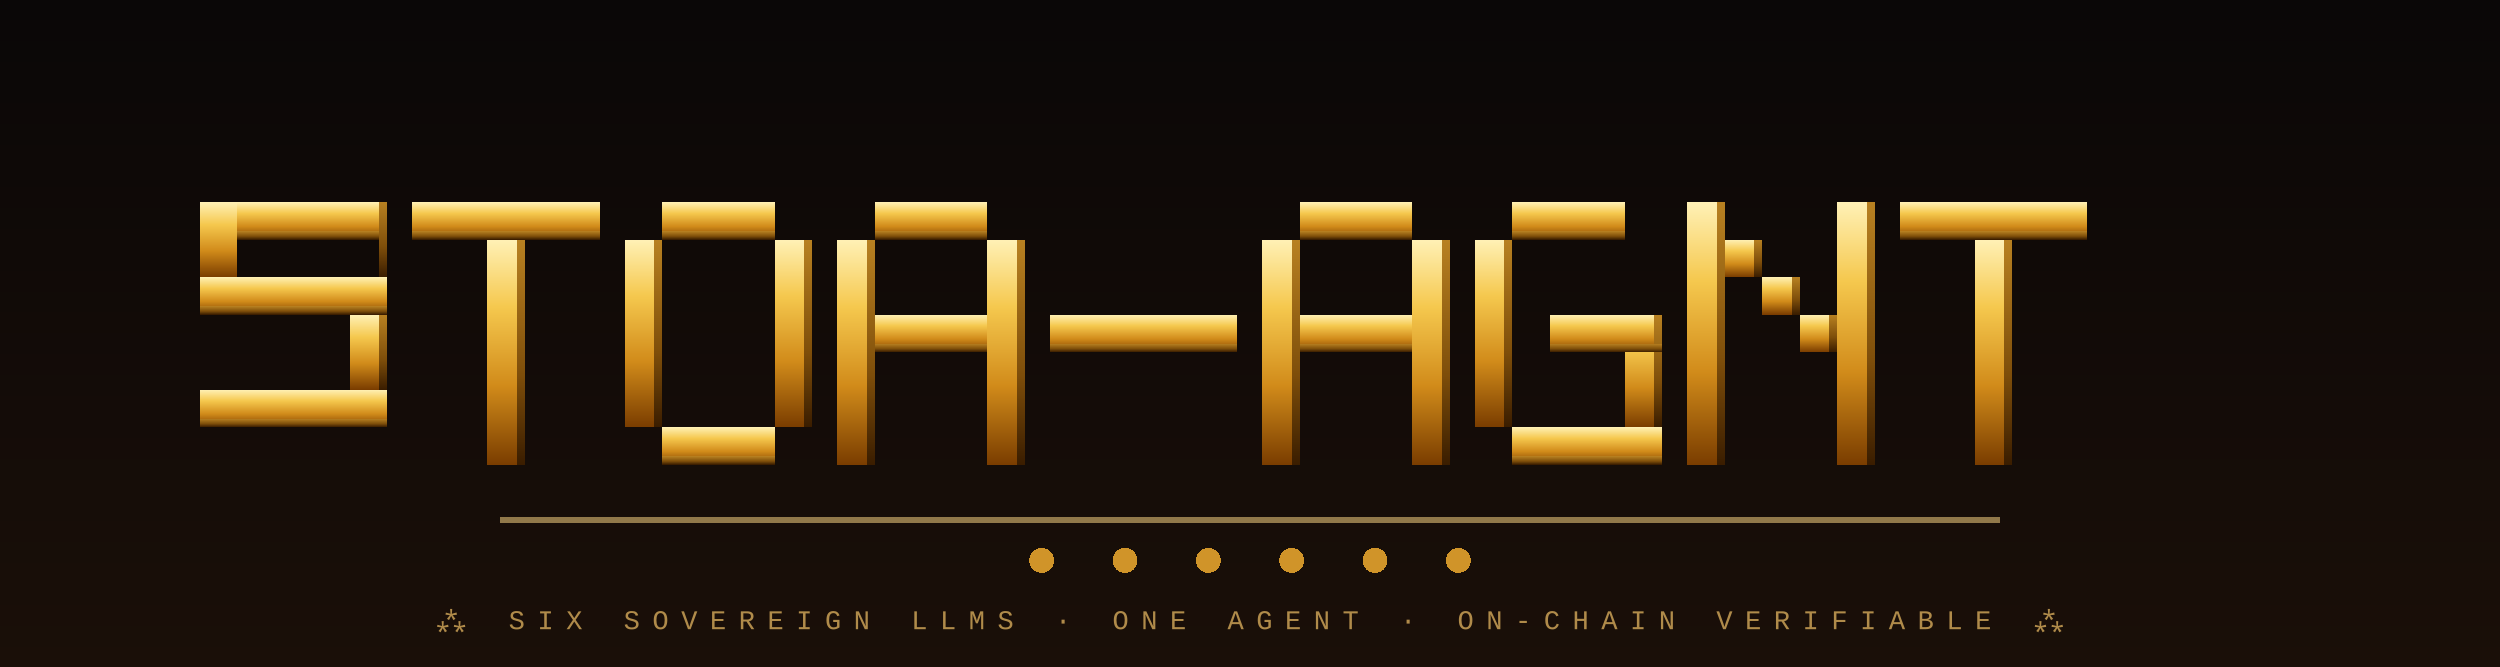
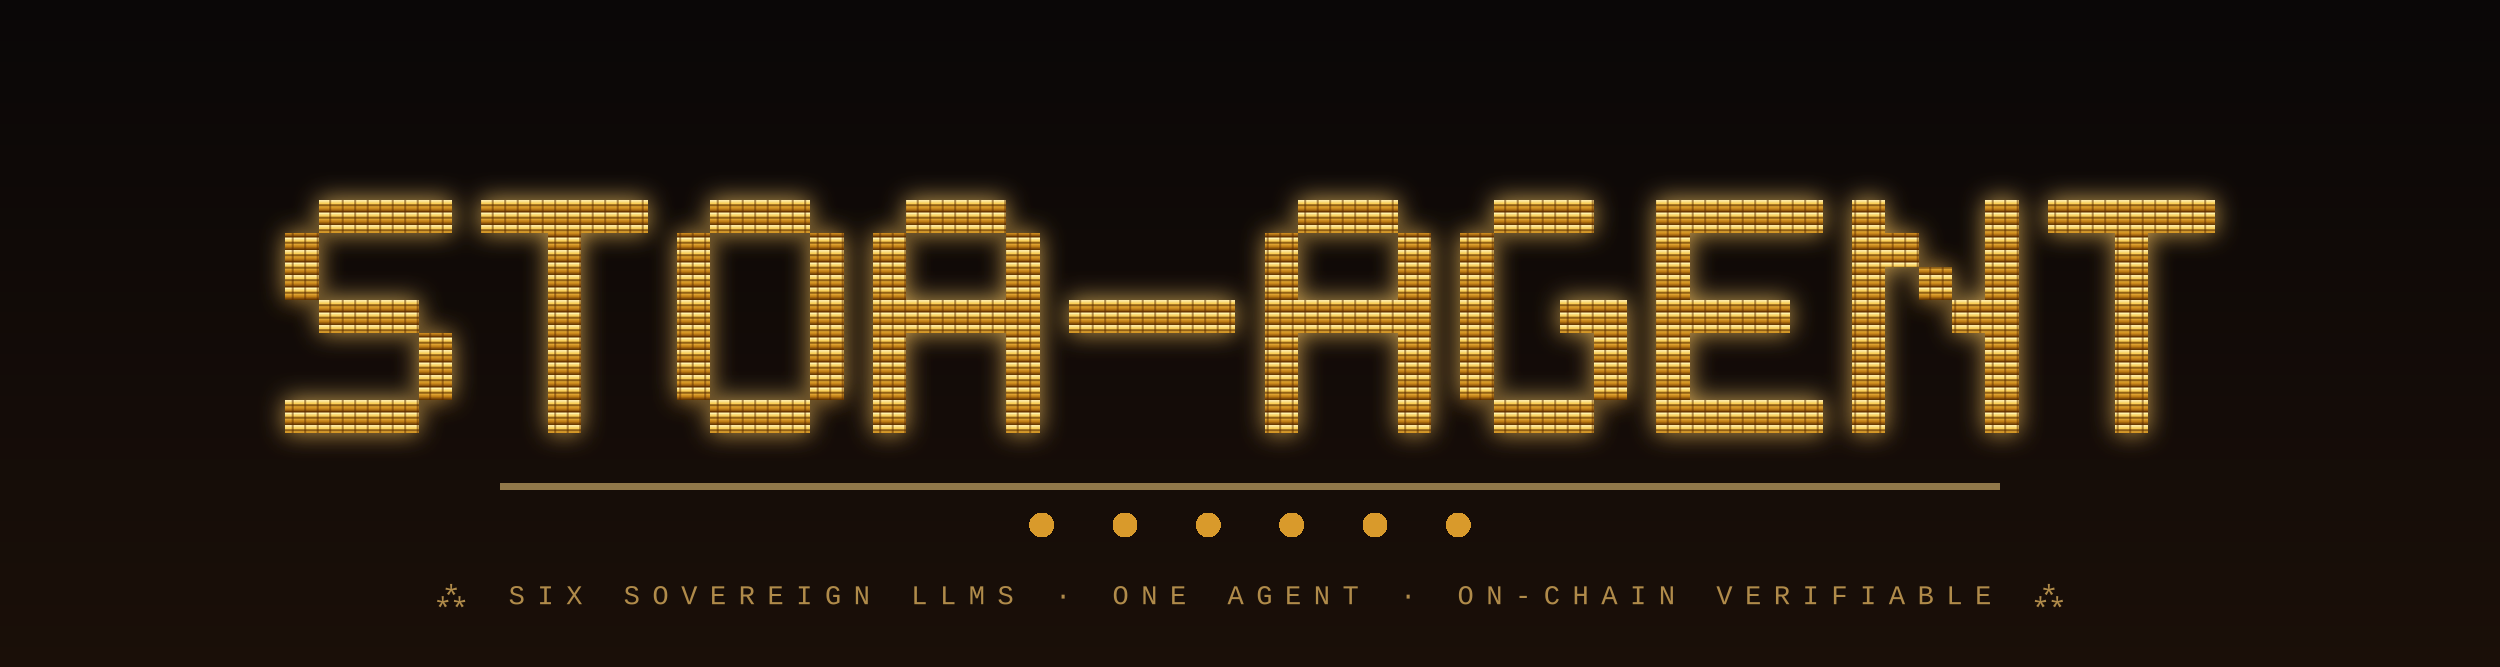
<svg xmlns="http://www.w3.org/2000/svg" viewBox="0 0 1200 320" width="1200" height="320" shape-rendering="crispEdges">
  <defs>
    <linearGradient id="gold" x1="0" y1="0" x2="0" y2="1">
      <stop offset="0%" stop-color="#fff1b6" />
      <stop offset="30%" stop-color="#f5c84e" />
-       <stop offset="65%" stop-color="#d18b1a" />
-       <stop offset="100%" stop-color="#7a3d00" />
-     </linearGradient>
-     <linearGradient id="goldDark" x1="0" y1="0" x2="0" y2="1">
-       <stop offset="0%" stop-color="#b88121" />
-       <stop offset="60%" stop-color="#7e4e0a" />
-       <stop offset="100%" stop-color="#3a1d00" />
+       <stop offset="70%" stop-color="#c8841a" />
+       <stop offset="100%" stop-color="#5a2c00" />
    </linearGradient>
    <linearGradient id="bg" x1="0" y1="0" x2="0" y2="1">
      <stop offset="0%" stop-color="#0a0707" />
      <stop offset="100%" stop-color="#1a0f08" />
    </linearGradient>
+     <filter id="glow" x="-20%" y="-20%" width="140%" height="140%">
+       <feGaussianBlur stdDeviation="6" result="blur" />
+       <feMerge>
+         <feMergeNode in="blur" />
+         <feMergeNode in="SourceGraphic" />
+       </feMerge>
+     </filter>
+     <pattern id="pcb" x="0" y="0" width="6" height="6" patternUnits="userSpaceOnUse">
+       <rect width="6" height="6" fill="url(#gold)" />
+       <rect y="2" width="6" height="1" fill="#5a2c00" opacity="0.55" />
+       <rect x="2" width="1" height="6" fill="#5a2c00" opacity="0.45" />
+     </pattern>
  </defs>
  <rect width="1200" height="320" fill="url(#bg)" />
-   <g fill="url(#gold)">
-     <rect x="114" y="97" width="72" height="18" />
-     <rect x="96" y="97" width="18" height="36" />
-     <rect x="96" y="133" width="90" height="18" />
-     <rect x="168" y="151" width="18" height="36" />
-     <rect x="96" y="187" width="90" height="18" />
-     <rect x="198" y="97" width="90" height="18" />
-     <rect x="234" y="115" width="18" height="108" />
-     <rect x="318" y="97" width="54" height="18" />
-     <rect x="300" y="115" width="18" height="90" />
-     <rect x="372" y="115" width="18" height="90" />
-     <rect x="318" y="205" width="54" height="18" />
-     <rect x="420" y="97" width="54" height="18" />
-     <rect x="402" y="115" width="18" height="108" />
-     <rect x="474" y="115" width="18" height="108" />
-     <rect x="420" y="151" width="54" height="18" />
-     <rect x="504" y="151" width="90" height="18" />
-     <rect x="624" y="97" width="54" height="18" />
-     <rect x="606" y="115" width="18" height="108" />
-     <rect x="678" y="115" width="18" height="108" />
-     <rect x="624" y="151" width="54" height="18" />
-     <rect x="726" y="97" width="54" height="18" />
-     <rect x="708" y="115" width="18" height="90" />
-     <rect x="726" y="205" width="72" height="18" />
-     <rect x="780" y="151" width="18" height="54" />
-     <rect x="744" y="151" width="54" height="18" />
-     <rect x="810" y="97" width="18" height="126" />
-     <rect x="882" y="97" width="18" height="126" />
-     <rect x="828" y="115" width="18" height="18" />
-     <rect x="846" y="133" width="18" height="18" />
-     <rect x="864" y="151" width="18" height="18" />
-     <rect x="912" y="97" width="90" height="18" />
-     <rect x="948" y="115" width="18" height="108" />
+   <g filter="url(#glow)">
+     <g fill="url(#pcb)">
+       <rect x="153" y="96" width="16" height="16" />
+       <rect x="169" y="96" width="16" height="16" />
+       <rect x="185" y="96" width="16" height="16" />
+       <rect x="201" y="96" width="16" height="16" />
+       <rect x="137" y="112" width="16" height="16" />
+       <rect x="137" y="128" width="16" height="16" />
+       <rect x="153" y="144" width="16" height="16" />
+       <rect x="169" y="144" width="16" height="16" />
+       <rect x="185" y="144" width="16" height="16" />
+       <rect x="201" y="160" width="16" height="16" />
+       <rect x="201" y="176" width="16" height="16" />
+       <rect x="137" y="192" width="16" height="16" />
+       <rect x="153" y="192" width="16" height="16" />
+       <rect x="169" y="192" width="16" height="16" />
+       <rect x="185" y="192" width="16" height="16" />
+     </g>
+     <g fill="url(#pcb)">
+       <rect x="231" y="96" width="16" height="16" />
+       <rect x="247" y="96" width="16" height="16" />
+       <rect x="263" y="96" width="16" height="16" />
+       <rect x="279" y="96" width="16" height="16" />
+       <rect x="295" y="96" width="16" height="16" />
+       <rect x="263" y="112" width="16" height="16" />
+       <rect x="263" y="128" width="16" height="16" />
+       <rect x="263" y="144" width="16" height="16" />
+       <rect x="263" y="160" width="16" height="16" />
+       <rect x="263" y="176" width="16" height="16" />
+       <rect x="263" y="192" width="16" height="16" />
+     </g>
+     <g fill="url(#pcb)">
+       <rect x="341" y="96" width="16" height="16" />
+       <rect x="357" y="96" width="16" height="16" />
+       <rect x="373" y="96" width="16" height="16" />
+       <rect x="325" y="112" width="16" height="16" />
+       <rect x="389" y="112" width="16" height="16" />
+       <rect x="325" y="128" width="16" height="16" />
+       <rect x="389" y="128" width="16" height="16" />
+       <rect x="325" y="144" width="16" height="16" />
+       <rect x="389" y="144" width="16" height="16" />
+       <rect x="325" y="160" width="16" height="16" />
+       <rect x="389" y="160" width="16" height="16" />
+       <rect x="325" y="176" width="16" height="16" />
+       <rect x="389" y="176" width="16" height="16" />
+       <rect x="341" y="192" width="16" height="16" />
+       <rect x="357" y="192" width="16" height="16" />
+       <rect x="373" y="192" width="16" height="16" />
+     </g>
+     <g fill="url(#pcb)">
+       <rect x="435" y="96" width="16" height="16" />
+       <rect x="451" y="96" width="16" height="16" />
+       <rect x="467" y="96" width="16" height="16" />
+       <rect x="419" y="112" width="16" height="16" />
+       <rect x="483" y="112" width="16" height="16" />
+       <rect x="419" y="128" width="16" height="16" />
+       <rect x="483" y="128" width="16" height="16" />
+       <rect x="419" y="144" width="16" height="16" />
+       <rect x="435" y="144" width="16" height="16" />
+       <rect x="451" y="144" width="16" height="16" />
+       <rect x="467" y="144" width="16" height="16" />
+       <rect x="483" y="144" width="16" height="16" />
+       <rect x="419" y="160" width="16" height="16" />
+       <rect x="483" y="160" width="16" height="16" />
+       <rect x="419" y="176" width="16" height="16" />
+       <rect x="483" y="176" width="16" height="16" />
+       <rect x="419" y="192" width="16" height="16" />
+       <rect x="483" y="192" width="16" height="16" />
+     </g>
+     <g fill="url(#pcb)">
+       <rect x="513" y="144" width="16" height="16" />
+       <rect x="529" y="144" width="16" height="16" />
+       <rect x="545" y="144" width="16" height="16" />
+       <rect x="561" y="144" width="16" height="16" />
+       <rect x="577" y="144" width="16" height="16" />
+     </g>
+     <g fill="url(#pcb)">
+       <rect x="623" y="96" width="16" height="16" />
+       <rect x="639" y="96" width="16" height="16" />
+       <rect x="655" y="96" width="16" height="16" />
+       <rect x="607" y="112" width="16" height="16" />
+       <rect x="671" y="112" width="16" height="16" />
+       <rect x="607" y="128" width="16" height="16" />
+       <rect x="671" y="128" width="16" height="16" />
+       <rect x="607" y="144" width="16" height="16" />
+       <rect x="623" y="144" width="16" height="16" />
+       <rect x="639" y="144" width="16" height="16" />
+       <rect x="655" y="144" width="16" height="16" />
+       <rect x="671" y="144" width="16" height="16" />
+       <rect x="607" y="160" width="16" height="16" />
+       <rect x="671" y="160" width="16" height="16" />
+       <rect x="607" y="176" width="16" height="16" />
+       <rect x="671" y="176" width="16" height="16" />
+       <rect x="607" y="192" width="16" height="16" />
+       <rect x="671" y="192" width="16" height="16" />
+     </g>
+     <g fill="url(#pcb)">
+       <rect x="717" y="96" width="16" height="16" />
+       <rect x="733" y="96" width="16" height="16" />
+       <rect x="749" y="96" width="16" height="16" />
+       <rect x="701" y="112" width="16" height="16" />
+       <rect x="701" y="128" width="16" height="16" />
+       <rect x="701" y="144" width="16" height="16" />
+       <rect x="749" y="144" width="16" height="16" />
+       <rect x="765" y="144" width="16" height="16" />
+       <rect x="701" y="160" width="16" height="16" />
+       <rect x="765" y="160" width="16" height="16" />
+       <rect x="701" y="176" width="16" height="16" />
+       <rect x="765" y="176" width="16" height="16" />
+       <rect x="717" y="192" width="16" height="16" />
+       <rect x="733" y="192" width="16" height="16" />
+       <rect x="749" y="192" width="16" height="16" />
+     </g>
+     <g fill="url(#pcb)">
+       <rect x="795" y="96" width="16" height="16" />
+       <rect x="811" y="96" width="16" height="16" />
+       <rect x="827" y="96" width="16" height="16" />
+       <rect x="843" y="96" width="16" height="16" />
+       <rect x="859" y="96" width="16" height="16" />
+       <rect x="795" y="112" width="16" height="16" />
+       <rect x="795" y="128" width="16" height="16" />
+       <rect x="795" y="144" width="16" height="16" />
+       <rect x="811" y="144" width="16" height="16" />
+       <rect x="827" y="144" width="16" height="16" />
+       <rect x="843" y="144" width="16" height="16" />
+       <rect x="795" y="160" width="16" height="16" />
+       <rect x="795" y="176" width="16" height="16" />
+       <rect x="795" y="192" width="16" height="16" />
+       <rect x="811" y="192" width="16" height="16" />
+       <rect x="827" y="192" width="16" height="16" />
+       <rect x="843" y="192" width="16" height="16" />
+       <rect x="859" y="192" width="16" height="16" />
+     </g>
+     <g fill="url(#pcb)">
+       <rect x="889" y="96" width="16" height="16" />
+       <rect x="889" y="112" width="16" height="16" />
+       <rect x="889" y="128" width="16" height="16" />
+       <rect x="889" y="144" width="16" height="16" />
+       <rect x="889" y="160" width="16" height="16" />
+       <rect x="889" y="176" width="16" height="16" />
+       <rect x="889" y="192" width="16" height="16" />
+       <rect x="905" y="112" width="16" height="16" />
+       <rect x="921" y="128" width="16" height="16" />
+       <rect x="937" y="144" width="16" height="16" />
+       <rect x="953" y="96" width="16" height="16" />
+       <rect x="953" y="112" width="16" height="16" />
+       <rect x="953" y="128" width="16" height="16" />
+       <rect x="953" y="144" width="16" height="16" />
+       <rect x="953" y="160" width="16" height="16" />
+       <rect x="953" y="176" width="16" height="16" />
+       <rect x="953" y="192" width="16" height="16" />
+     </g>
+     <g fill="url(#pcb)">
+       <rect x="983" y="96" width="16" height="16" />
+       <rect x="999" y="96" width="16" height="16" />
+       <rect x="1015" y="96" width="16" height="16" />
+       <rect x="1031" y="96" width="16" height="16" />
+       <rect x="1047" y="96" width="16" height="16" />
+       <rect x="1015" y="112" width="16" height="16" />
+       <rect x="1015" y="128" width="16" height="16" />
+       <rect x="1015" y="144" width="16" height="16" />
+       <rect x="1015" y="160" width="16" height="16" />
+       <rect x="1015" y="176" width="16" height="16" />
+       <rect x="1015" y="192" width="16" height="16" />
+     </g>
  </g>
-   <g fill="url(#goldDark)">
-     <rect x="114" y="111" width="72" height="4" />
-     <rect x="182" y="97" width="4" height="36" />
-     <rect x="96" y="147" width="90" height="4" />
-     <rect x="182" y="151" width="4" height="36" />
-     <rect x="96" y="201" width="90" height="4" />
-     <rect x="198" y="111" width="90" height="4" />
-     <rect x="248" y="115" width="4" height="108" />
-     <rect x="318" y="111" width="54" height="4" />
-     <rect x="314" y="115" width="4" height="90" />
-     <rect x="386" y="115" width="4" height="90" />
-     <rect x="318" y="219" width="54" height="4" />
-     <rect x="420" y="111" width="54" height="4" />
-     <rect x="416" y="115" width="4" height="108" />
-     <rect x="488" y="115" width="4" height="108" />
-     <rect x="420" y="165" width="54" height="4" />
-     <rect x="504" y="165" width="90" height="4" />
-     <rect x="624" y="111" width="54" height="4" />
-     <rect x="620" y="115" width="4" height="108" />
-     <rect x="692" y="115" width="4" height="108" />
-     <rect x="624" y="165" width="54" height="4" />
-     <rect x="726" y="111" width="54" height="4" />
-     <rect x="722" y="115" width="4" height="90" />
-     <rect x="726" y="219" width="72" height="4" />
-     <rect x="794" y="151" width="4" height="54" />
-     <rect x="744" y="165" width="54" height="4" />
-     <rect x="824" y="97" width="4" height="126" />
-     <rect x="896" y="97" width="4" height="126" />
-     <rect x="842" y="115" width="4" height="18" />
-     <rect x="860" y="133" width="4" height="18" />
-     <rect x="878" y="151" width="4" height="18" />
-     <rect x="912" y="111" width="90" height="4" />
-     <rect x="962" y="115" width="4" height="108" />
+   <rect x="240" y="232" width="720" height="3" fill="#a78b56" opacity="0.85" />
+   <g fill="#d99a2b">
+     <circle cx="500" cy="252" r="6" />
+     <circle cx="540" cy="252" r="6" />
+     <circle cx="580" cy="252" r="6" />
+     <circle cx="620" cy="252" r="6" />
+     <circle cx="660" cy="252" r="6" />
+     <circle cx="700" cy="252" r="6" />
  </g>
-   <rect x="240" y="248" width="720" height="3" fill="#a78b56" opacity="0.85" />
-   <g fill="#d99a2b" opacity="0.95">
-     <circle cx="500" cy="269" r="6" />
-     <circle cx="540" cy="269" r="6" />
-     <circle cx="580" cy="269" r="6" />
-     <circle cx="620" cy="269" r="6" />
-     <circle cx="660" cy="269" r="6" />
-     <circle cx="700" cy="269" r="6" />
-   </g>
-   <text x="600" y="302" font-family="ui-monospace, 'JetBrains Mono', Menlo, 'Courier New', monospace" font-size="13" fill="#b08b4a" letter-spacing="6" text-anchor="middle">⁂  SIX  SOVEREIGN  LLMS  ·  ONE  AGENT  ·  ON-CHAIN  VERIFIABLE  ⁂</text>
+   <text x="600" y="290" font-family="ui-monospace, 'JetBrains Mono', Menlo, 'Courier New', monospace" font-size="13" fill="#b08b4a" letter-spacing="6" text-anchor="middle">⁂  SIX  SOVEREIGN  LLMS  ·  ONE  AGENT  ·  ON-CHAIN  VERIFIABLE  ⁂</text>
</svg>
